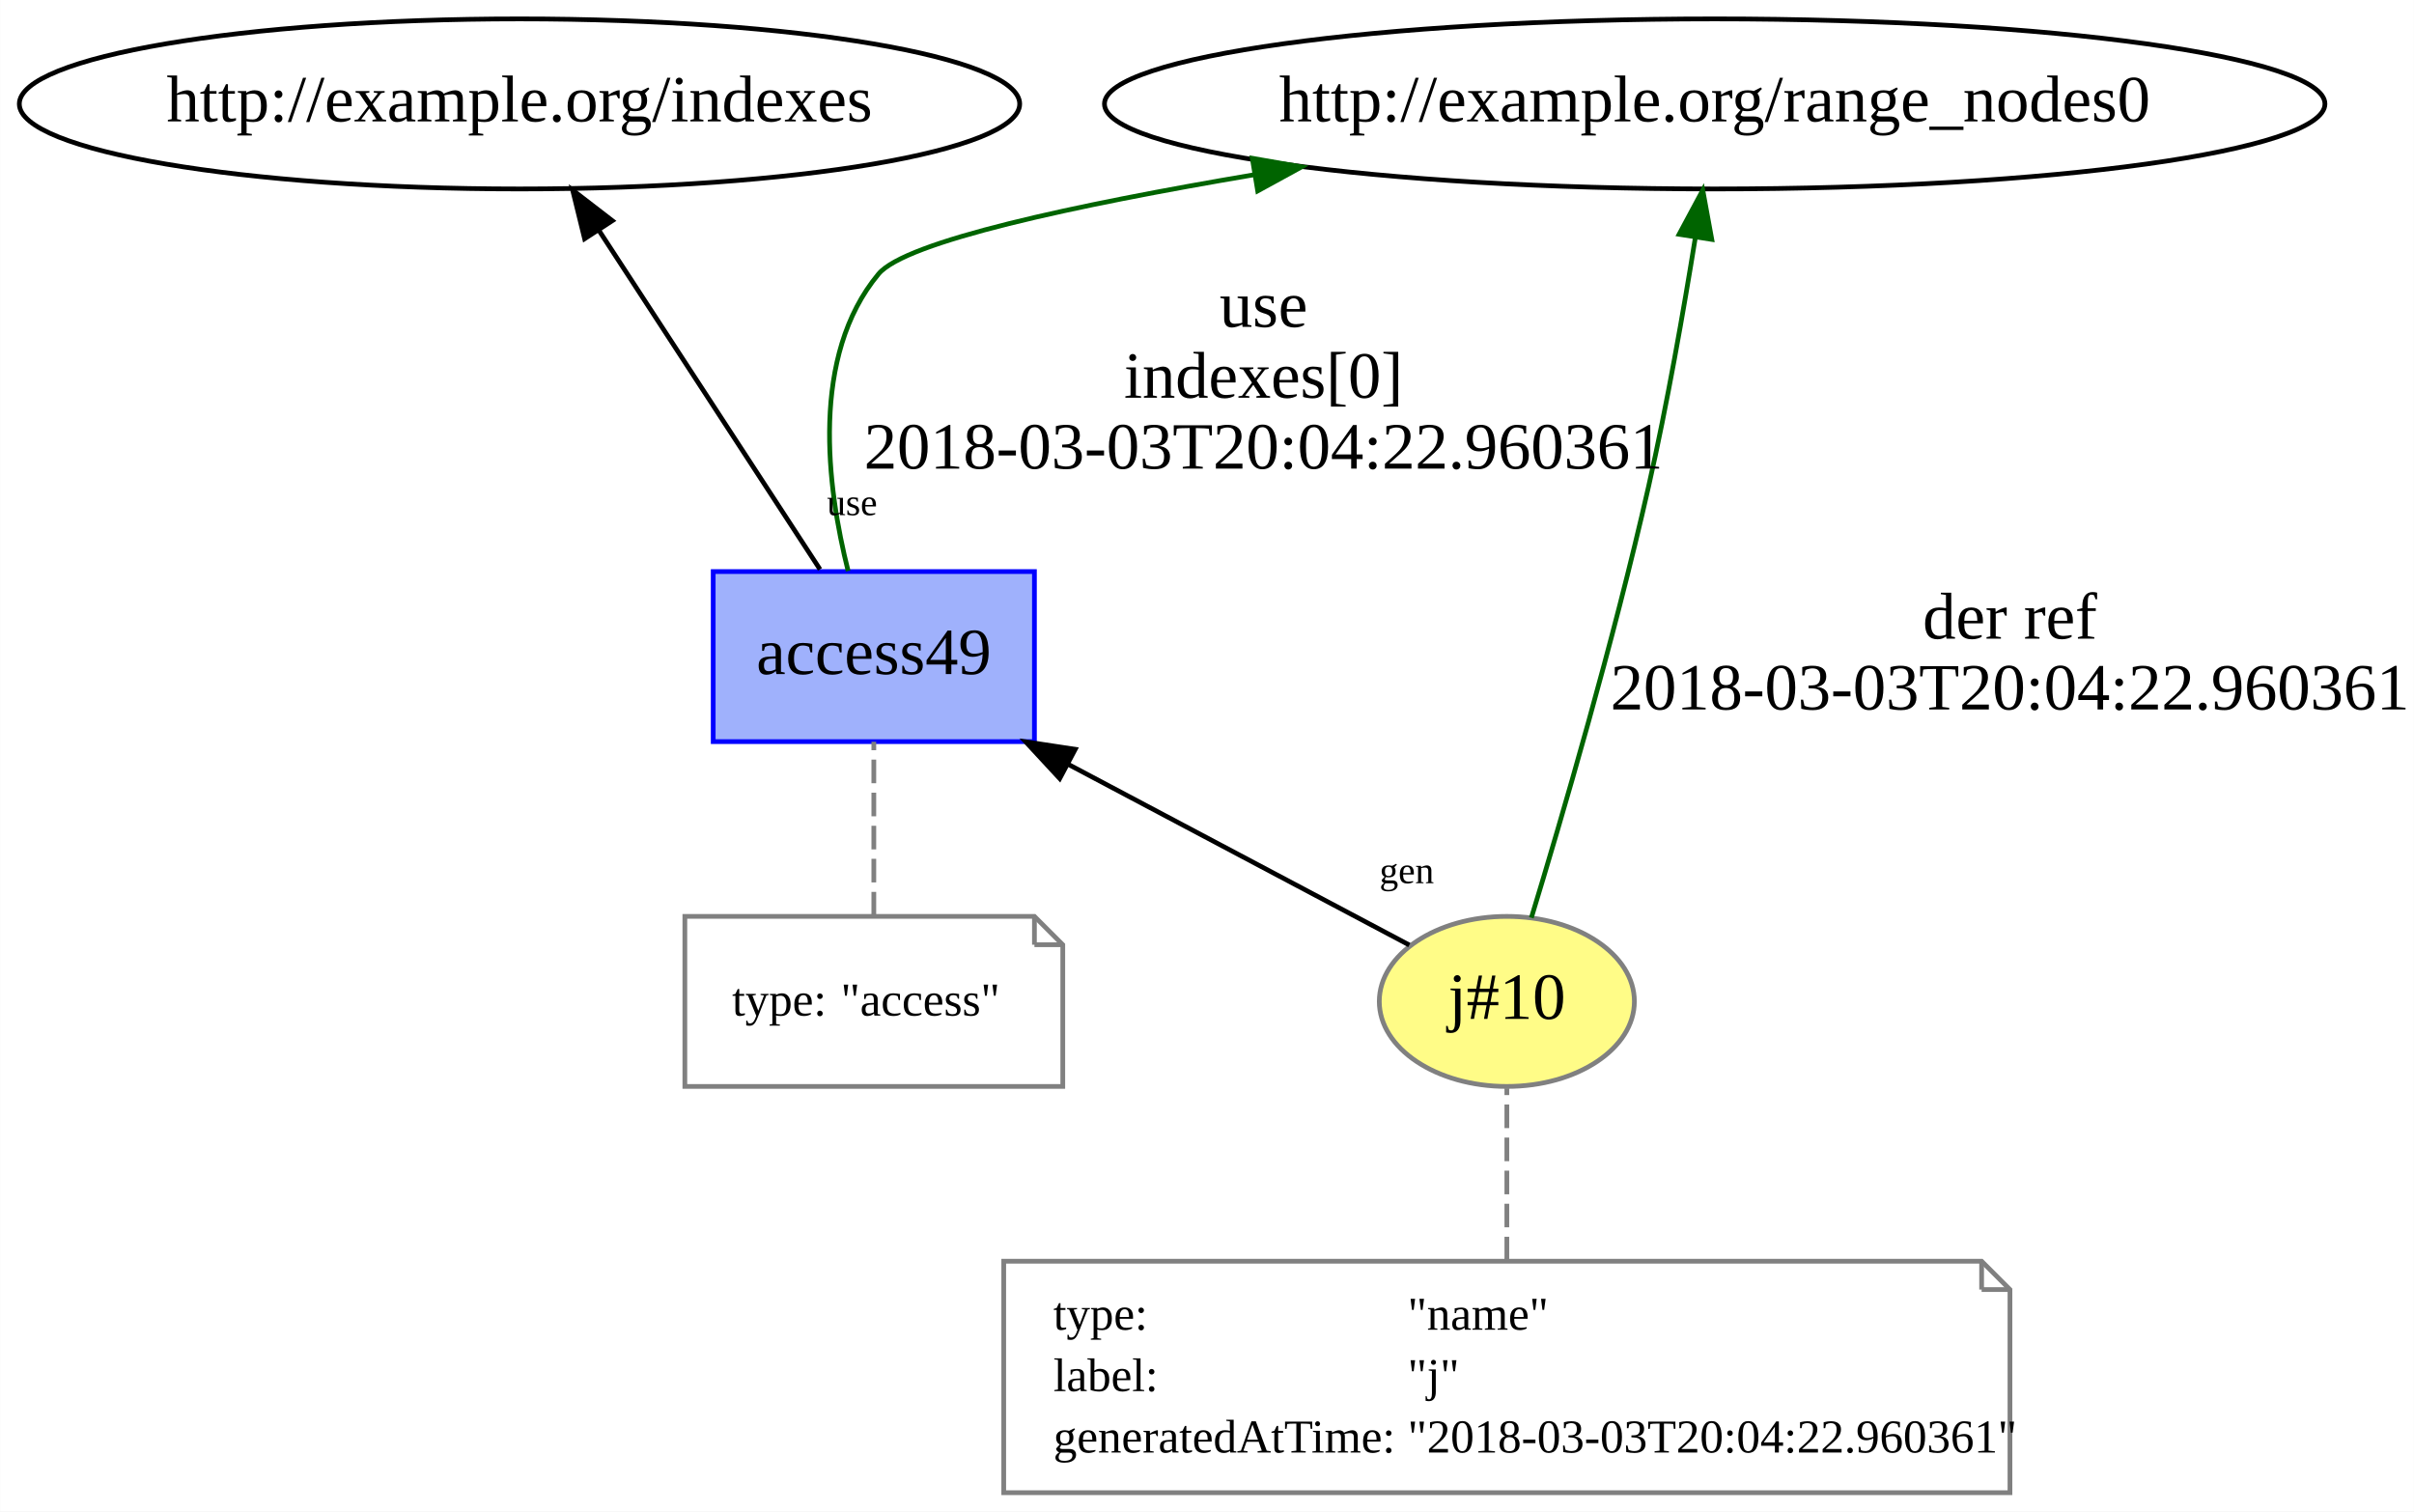
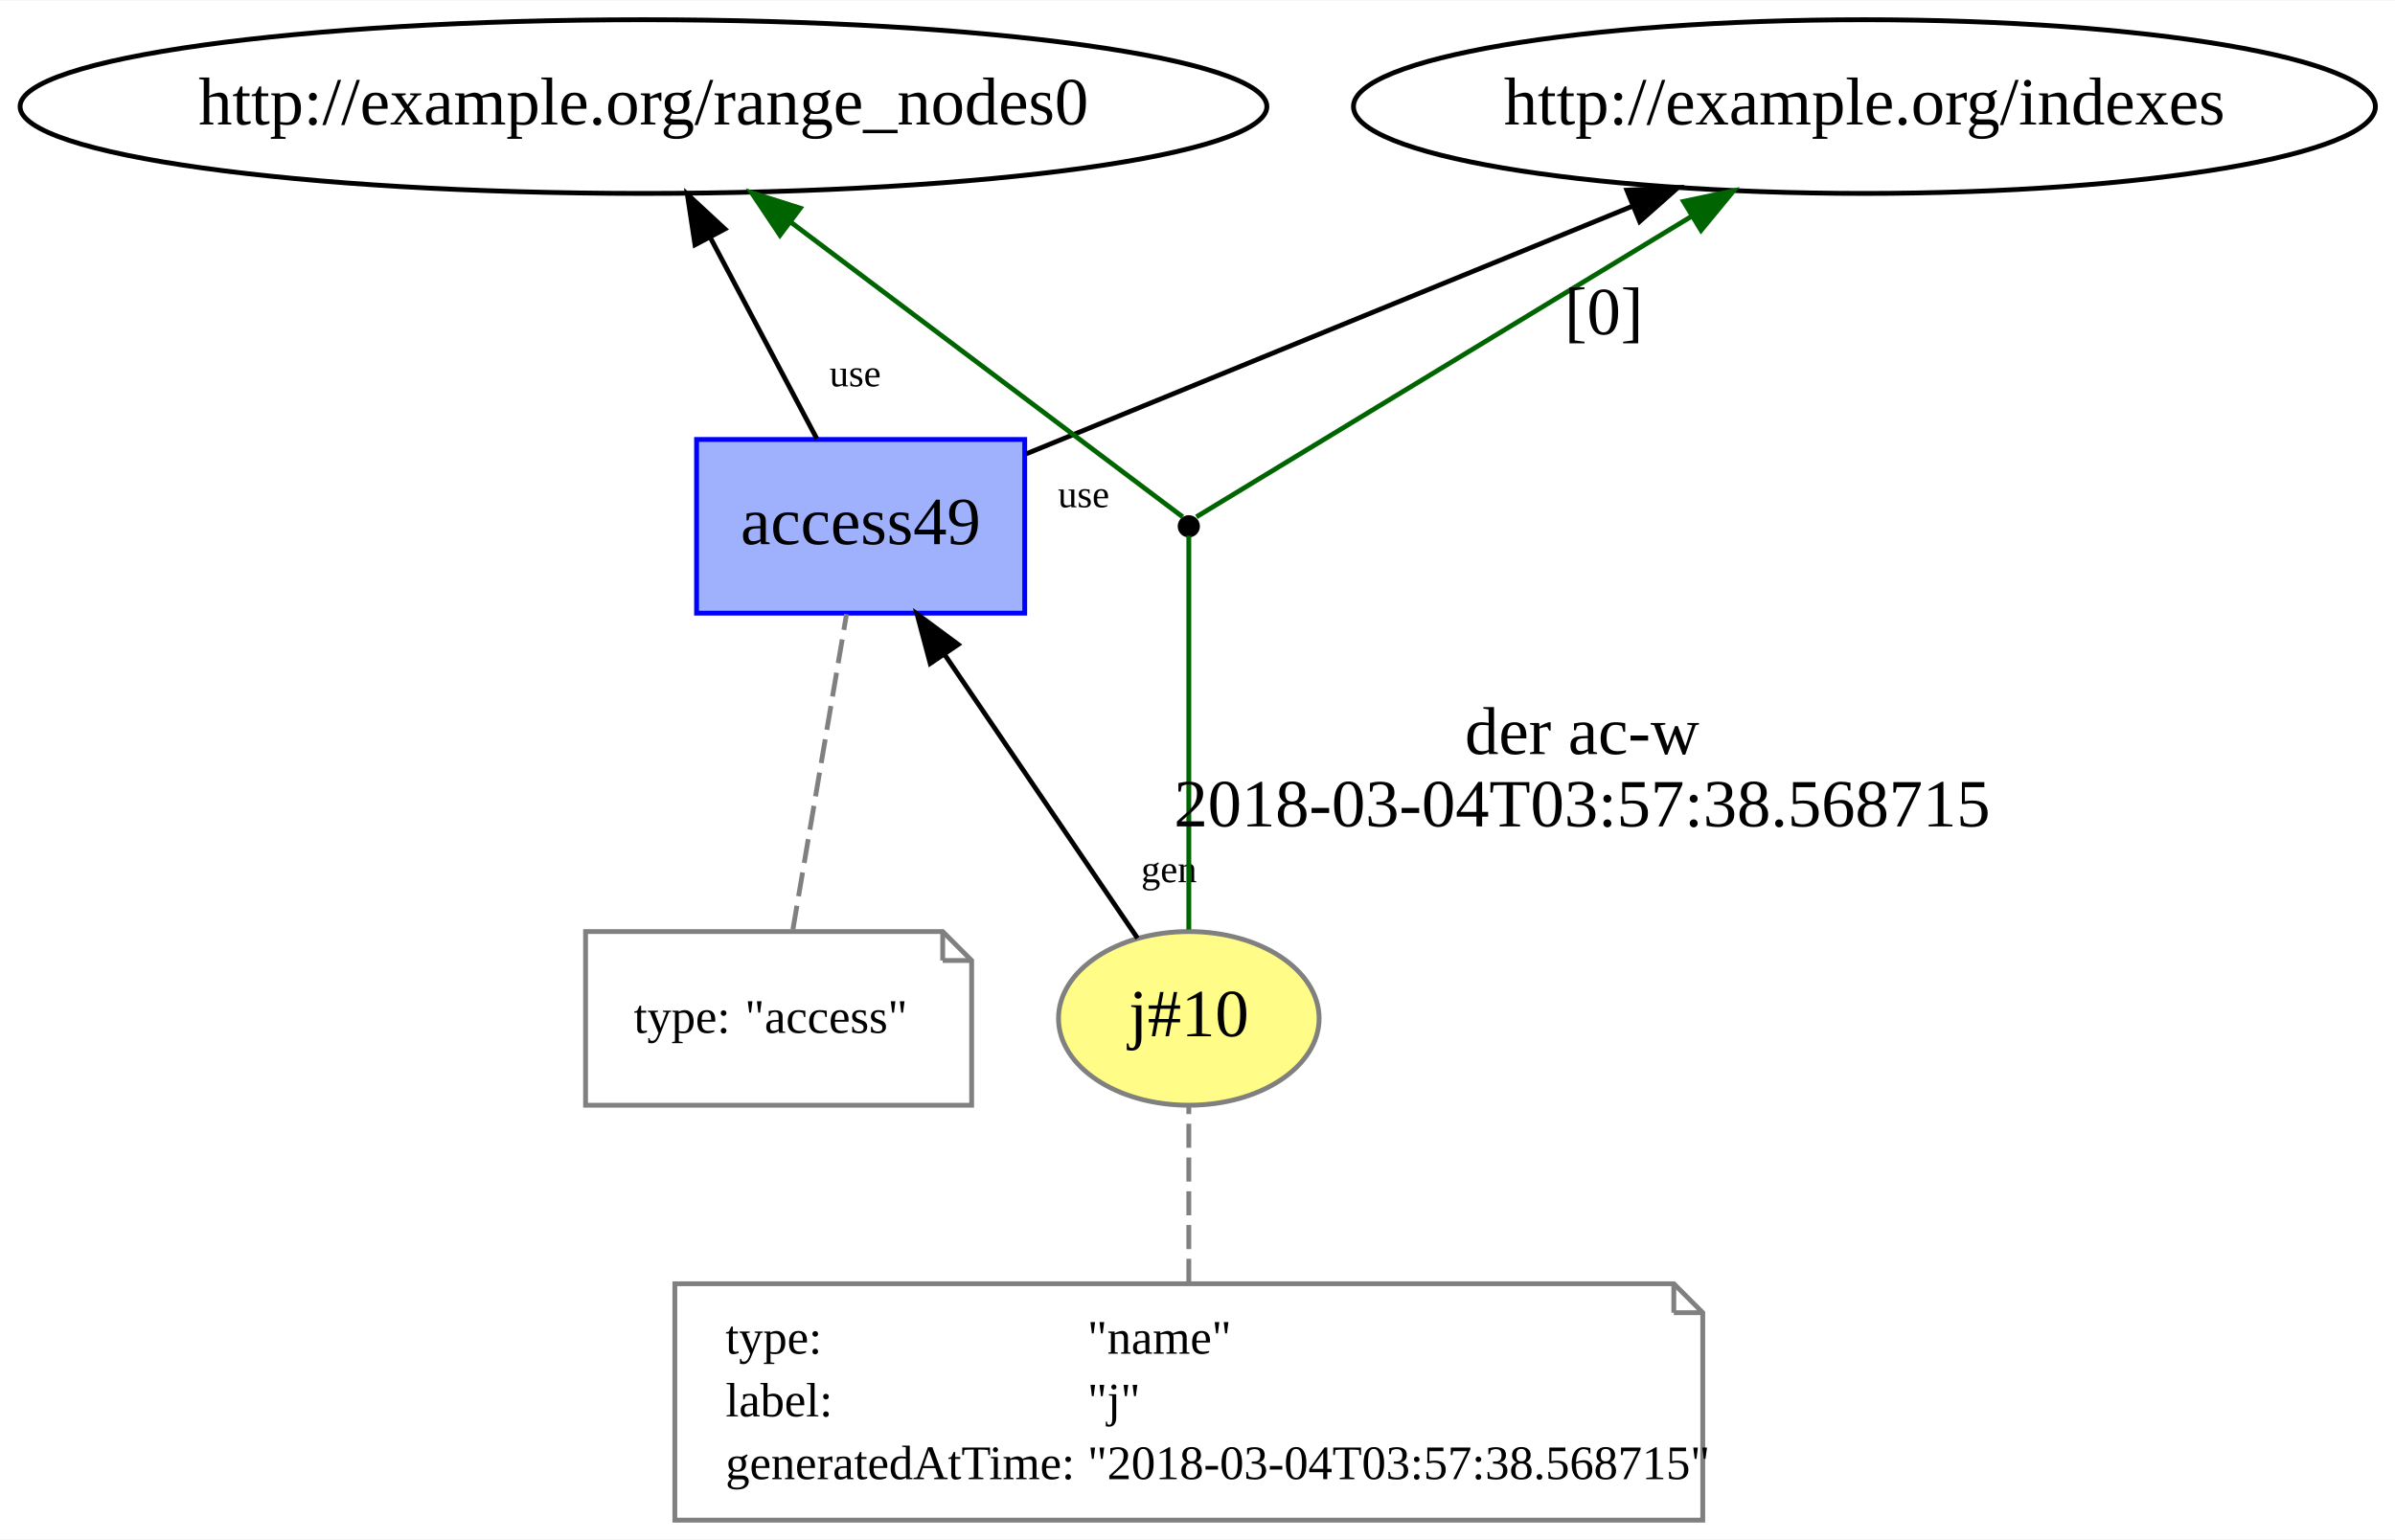
- <svg xmlns="http://www.w3.org/2000/svg" xmlns:xlink="http://www.w3.org/1999/xlink" width="511pt" height="320pt" viewBox="0.00 0.00 510.94 320.00">
-   <g id="graph0" class="graph" transform="scale(1 1) rotate(0) translate(4 316)">
-     <polygon fill="white" stroke="none" points="-4,4 -4,-316 506.941,-316 506.941,4 -4,4" />
+ <svg xmlns="http://www.w3.org/2000/svg" xmlns:xlink="http://www.w3.org/1999/xlink" width="496pt" height="319pt" viewBox="0.00 0.00 496.28 319.00">
+   <g id="graph0" class="graph" transform="scale(1 1) rotate(0) translate(4 315)">
+     <polygon fill="white" stroke="none" points="-4,4 -4,-315 492.279,-315 492.279,4 -4,4" />
    <g id="node1" class="node">
      <g id="a_node1">
        <a xlink:href="http://example.org/j#10" xlink:title="j#10">
-           <ellipse fill="#fffc87" stroke="#808080" cx="314.941" cy="-104" rx="27" ry="18" />
-           <text text-anchor="middle" x="314.941" y="-100.3" font-family="Times New Roman,serif" font-size="14.00">j#10</text>
+           <ellipse fill="#fffc87" stroke="#808080" cx="242.339" cy="-104" rx="27" ry="18" />
+           <text text-anchor="middle" x="242.339" y="-100.3" font-family="Times New Roman,serif" font-size="14.00">j#10</text>
        </a>
      </g>
    </g>
    <g id="node3" class="node">
      <g id="a_node3">
        <a xlink:href="http://example.org/access49" xlink:title="access49">
-           <polygon fill="#9fb1fc" stroke="#0000ff" points="214.941,-195 146.941,-195 146.941,-159 214.941,-159 214.941,-195" />
-           <text text-anchor="middle" x="180.941" y="-173.3" font-family="Times New Roman,serif" font-size="14.00">access49</text>
+           <polygon fill="#9fb1fc" stroke="#0000ff" points="208.339,-224 140.339,-224 140.339,-188 208.339,-188 208.339,-224" />
+           <text text-anchor="middle" x="174.339" y="-202.3" font-family="Times New Roman,serif" font-size="14.00">access49</text>
        </a>
      </g>
    </g>
-     <g id="edge5" class="edge">
-       <path fill="none" stroke="black" d="M294.297,-115.938C275.093,-126.113 245.923,-141.569 221.984,-154.253" />
-       <polygon fill="black" stroke="black" points="220.294,-151.188 213.096,-158.962 223.571,-157.373 220.294,-151.188" />
-       <text text-anchor="middle" x="293.752" y="-129.028" font-family="Times New Roman,serif" font-size="8.00">gen</text>
+     <g id="edge7" class="edge">
+       <path fill="none" stroke="black" d="M231.714,-120.625C221.008,-136.369 204.309,-160.926 191.681,-179.496" />
+       <polygon fill="black" stroke="black" points="188.757,-177.572 186.028,-187.809 194.546,-181.508 188.757,-177.572" />
+       <text text-anchor="middle" x="238.238" y="-132.232" font-family="Times New Roman,serif" font-size="8.00">gen</text>
+     </g>
+     <g id="node6" class="node">
+       <ellipse fill="black" stroke="black" cx="242.339" cy="-206" rx="1.8" ry="1.8" />
+     </g>
+     <g id="edge4" class="edge">
+       <path fill="none" stroke="darkgreen" d="M242.339,-122.419C242.339,-148.831 242.339,-196.728 242.339,-204.05" />
+       <text text-anchor="middle" x="323.839" y="-158.8" font-family="Times New Roman,serif" font-size="14.00">der ac-w</text>
+       <text text-anchor="middle" x="323.839" y="-143.8" font-family="Times New Roman,serif" font-size="14.00">2018-03-04T03:57:38.568715</text>
+     </g>
+     <g id="node2" class="node">
+       <polygon fill="none" stroke="gray" points="342.839,-49 135.839,-49 135.839,-0 348.839,-0 348.839,-43 342.839,-49" />
+       <polyline fill="none" stroke="gray" points="342.839,-49 342.839,-43 " />
+       <polyline fill="none" stroke="gray" points="348.839,-43 342.839,-43 " />
+       <text text-anchor="start" x="146.339" y="-34.5" font-family="Times New Roman,serif" font-size="10.00">type:</text>
+       <text text-anchor="start" x="221.339" y="-34.5" font-family="Times New Roman,serif" font-size="10.00">"name"</text>
+       <text text-anchor="start" x="146.339" y="-21.5" font-family="Times New Roman,serif" font-size="10.00">label:</text>
+       <text text-anchor="start" x="221.339" y="-21.5" font-family="Times New Roman,serif" font-size="10.00">"j"</text>
+       <text text-anchor="start" x="146.339" y="-8.5" font-family="Times New Roman,serif" font-size="10.00">generatedAtTime:</text>
+       <text text-anchor="start" x="221.339" y="-8.5" font-family="Times New Roman,serif" font-size="10.00">"2018-03-04T03:57:38.568715"</text>
+     </g>
+     <g id="edge1" class="edge">
+       <path fill="none" stroke="gray" stroke-dasharray="5,2" d="M242.339,-49.174C242.339,-60.925 242.339,-74.869 242.339,-85.62" />
    </g>
    <g id="node5" class="node">
-       <ellipse fill="none" stroke="black" cx="358.941" cy="-294" rx="129.177" ry="18" />
-       <text text-anchor="middle" x="358.941" y="-290.3" font-family="Times New Roman,serif" font-size="14.00">http://example.org/range_nodes0</text>
-     </g>
-     <g id="edge4" class="edge">
-       <path fill="none" stroke="darkgreen" d="M320.129,-121.707C326.56,-142.821 337.568,-180.351 344.941,-213 348.877,-230.433 352.348,-250.214 354.849,-265.745" />
-       <polygon fill="darkgreen" stroke="darkgreen" points="351.409,-266.402 356.419,-275.737 358.324,-265.315 351.409,-266.402" />
-       <text text-anchor="middle" x="421.441" y="-180.8" font-family="Times New Roman,serif" font-size="14.00">der ref</text>
-       <text text-anchor="middle" x="421.441" y="-165.8" font-family="Times New Roman,serif" font-size="14.00">2018-03-03T20:04:22.960361</text>
-     </g>
-     <g id="node2" class="node">
-       <polygon fill="none" stroke="gray" points="415.441,-49 208.441,-49 208.441,-0 421.441,-0 421.441,-43 415.441,-49" />
-       <polyline fill="none" stroke="gray" points="415.441,-49 415.441,-43 " />
-       <polyline fill="none" stroke="gray" points="421.441,-43 415.441,-43 " />
-       <text text-anchor="start" x="218.941" y="-34.5" font-family="Times New Roman,serif" font-size="10.00">type:</text>
-       <text text-anchor="start" x="293.941" y="-34.5" font-family="Times New Roman,serif" font-size="10.00">"name"</text>
-       <text text-anchor="start" x="218.941" y="-21.5" font-family="Times New Roman,serif" font-size="10.00">label:</text>
-       <text text-anchor="start" x="293.941" y="-21.5" font-family="Times New Roman,serif" font-size="10.00">"j"</text>
-       <text text-anchor="start" x="218.941" y="-8.5" font-family="Times New Roman,serif" font-size="10.00">generatedAtTime:</text>
-       <text text-anchor="start" x="293.941" y="-8.5" font-family="Times New Roman,serif" font-size="10.00">"2018-03-03T20:04:22.960361"</text>
-     </g>
-     <g id="edge1" class="edge">
-       <path fill="none" stroke="gray" stroke-dasharray="5,2" d="M314.941,-49.174C314.941,-60.925 314.941,-74.869 314.941,-85.62" />
+       <ellipse fill="none" stroke="black" cx="129.339" cy="-293" rx="129.177" ry="18" />
+       <text text-anchor="middle" x="129.339" y="-289.3" font-family="Times New Roman,serif" font-size="14.00">http://example.org/range_nodes0</text>
    </g>
    <g id="edge3" class="edge">
-       <path fill="none" stroke="darkgreen" d="M175.507,-195.112C171.013,-212.923 167.459,-240.597 181.941,-258 187.654,-264.866 223.411,-272.561 261.307,-278.984" />
-       <polygon fill="darkgreen" stroke="darkgreen" points="261.06,-282.491 271.498,-280.674 262.205,-275.585 261.06,-282.491" />
-       <text text-anchor="middle" x="263.441" y="-246.8" font-family="Times New Roman,serif" font-size="14.00">use</text>
-       <text text-anchor="middle" x="263.441" y="-231.8" font-family="Times New Roman,serif" font-size="14.00">indexes[0]</text>
-       <text text-anchor="middle" x="263.441" y="-216.8" font-family="Times New Roman,serif" font-size="14.00">2018-03-03T20:04:22.960361</text>
+       <path fill="none" stroke="black" d="M165.232,-224.201C158.889,-236.183 150.312,-252.383 143.133,-265.943" />
+       <polygon fill="black" stroke="black" points="140.017,-264.349 138.431,-274.825 146.204,-267.624 140.017,-264.349" />
+       <text text-anchor="middle" x="173.204" y="-235.007" font-family="Times New Roman,serif" font-size="8.00">use</text>
    </g>
-     <g id="node6" class="node">
-       <ellipse fill="none" stroke="black" cx="105.941" cy="-294" rx="105.881" ry="18" />
-       <text text-anchor="middle" x="105.941" y="-290.3" font-family="Times New Roman,serif" font-size="14.00">http://example.org/indexes</text>
+     <g id="node7" class="node">
+       <ellipse fill="none" stroke="black" cx="382.339" cy="-293" rx="105.881" ry="18" />
+       <text text-anchor="middle" x="382.339" y="-289.3" font-family="Times New Roman,serif" font-size="14.00">http://example.org/indexes</text>
+     </g>
+     <g id="edge8" class="edge">
+       <path fill="none" stroke="black" d="M208.685,-221.036C242.937,-235.033 295.844,-256.654 334.261,-272.353" />
+       <polygon fill="black" stroke="black" points="333.114,-275.665 343.695,-276.208 335.762,-269.185 333.114,-275.665" />
+       <text text-anchor="middle" x="220.542" y="-209.948" font-family="Times New Roman,serif" font-size="8.00">use</text>
+     </g>
+     <g id="node4" class="node">
+       <polygon fill="none" stroke="gray" points="191.339,-122 117.339,-122 117.339,-86 197.339,-86 197.339,-116 191.339,-122" />
+       <polyline fill="none" stroke="gray" points="191.339,-122 191.339,-116 " />
+       <polyline fill="none" stroke="gray" points="197.339,-116 191.339,-116 " />
+       <text text-anchor="start" x="127.339" y="-101" font-family="Times New Roman,serif" font-size="10.00">type:</text>
+       <text text-anchor="start" x="150.339" y="-101" font-family="Times New Roman,serif" font-size="10.00">"access"</text>
+     </g>
+     <g id="edge2" class="edge">
+       <path fill="none" stroke="gray" stroke-dasharray="5,2" d="M160.3,-122.419C163.42,-140.773 168.304,-169.502 171.411,-187.781" />
    </g>
    <g id="edge6" class="edge">
-       <path fill="none" stroke="black" d="M169.55,-195.466C157.088,-214.574 136.99,-245.391 122.723,-267.267" />
-       <polygon fill="black" stroke="black" points="119.724,-265.458 117.193,-275.746 125.587,-269.282 119.724,-265.458" />
-       <text text-anchor="middle" x="176.334" y="-206.944" font-family="Times New Roman,serif" font-size="8.00">use</text>
+       <path fill="none" stroke="darkgreen" d="M241.069,-207.955C233.179,-213.89 190.186,-246.229 159.898,-269.013" />
+       <polygon fill="darkgreen" stroke="darkgreen" points="157.619,-266.348 151.731,-275.156 161.827,-271.942 157.619,-266.348" />
    </g>
-     <g id="node4" class="node">
-       <polygon fill="none" stroke="gray" points="214.941,-122 140.941,-122 140.941,-86 220.941,-86 220.941,-116 214.941,-122" />
-       <polyline fill="none" stroke="gray" points="214.941,-122 214.941,-116 " />
-       <polyline fill="none" stroke="gray" points="220.941,-116 214.941,-116 " />
-       <text text-anchor="start" x="150.941" y="-101" font-family="Times New Roman,serif" font-size="10.00">type:</text>
-       <text text-anchor="start" x="173.941" y="-101" font-family="Times New Roman,serif" font-size="10.00">"access"</text>
-     </g>
-     <g id="edge2" class="edge">
-       <path fill="none" stroke="gray" stroke-dasharray="5,2" d="M180.941,-122.187C180.941,-133.35 180.941,-147.84 180.941,-158.971" />
+     <g id="edge5" class="edge">
+       <path fill="none" stroke="darkgreen" d="M243.911,-207.955C253.867,-214 308.939,-247.436 346.545,-270.268" />
+       <polygon fill="darkgreen" stroke="darkgreen" points="344.856,-273.338 355.221,-275.536 348.489,-267.354 344.856,-273.338" />
+       <text text-anchor="middle" x="328.339" y="-245.8" font-family="Times New Roman,serif" font-size="14.00">[0]</text>
    </g>
  </g>
</svg>
